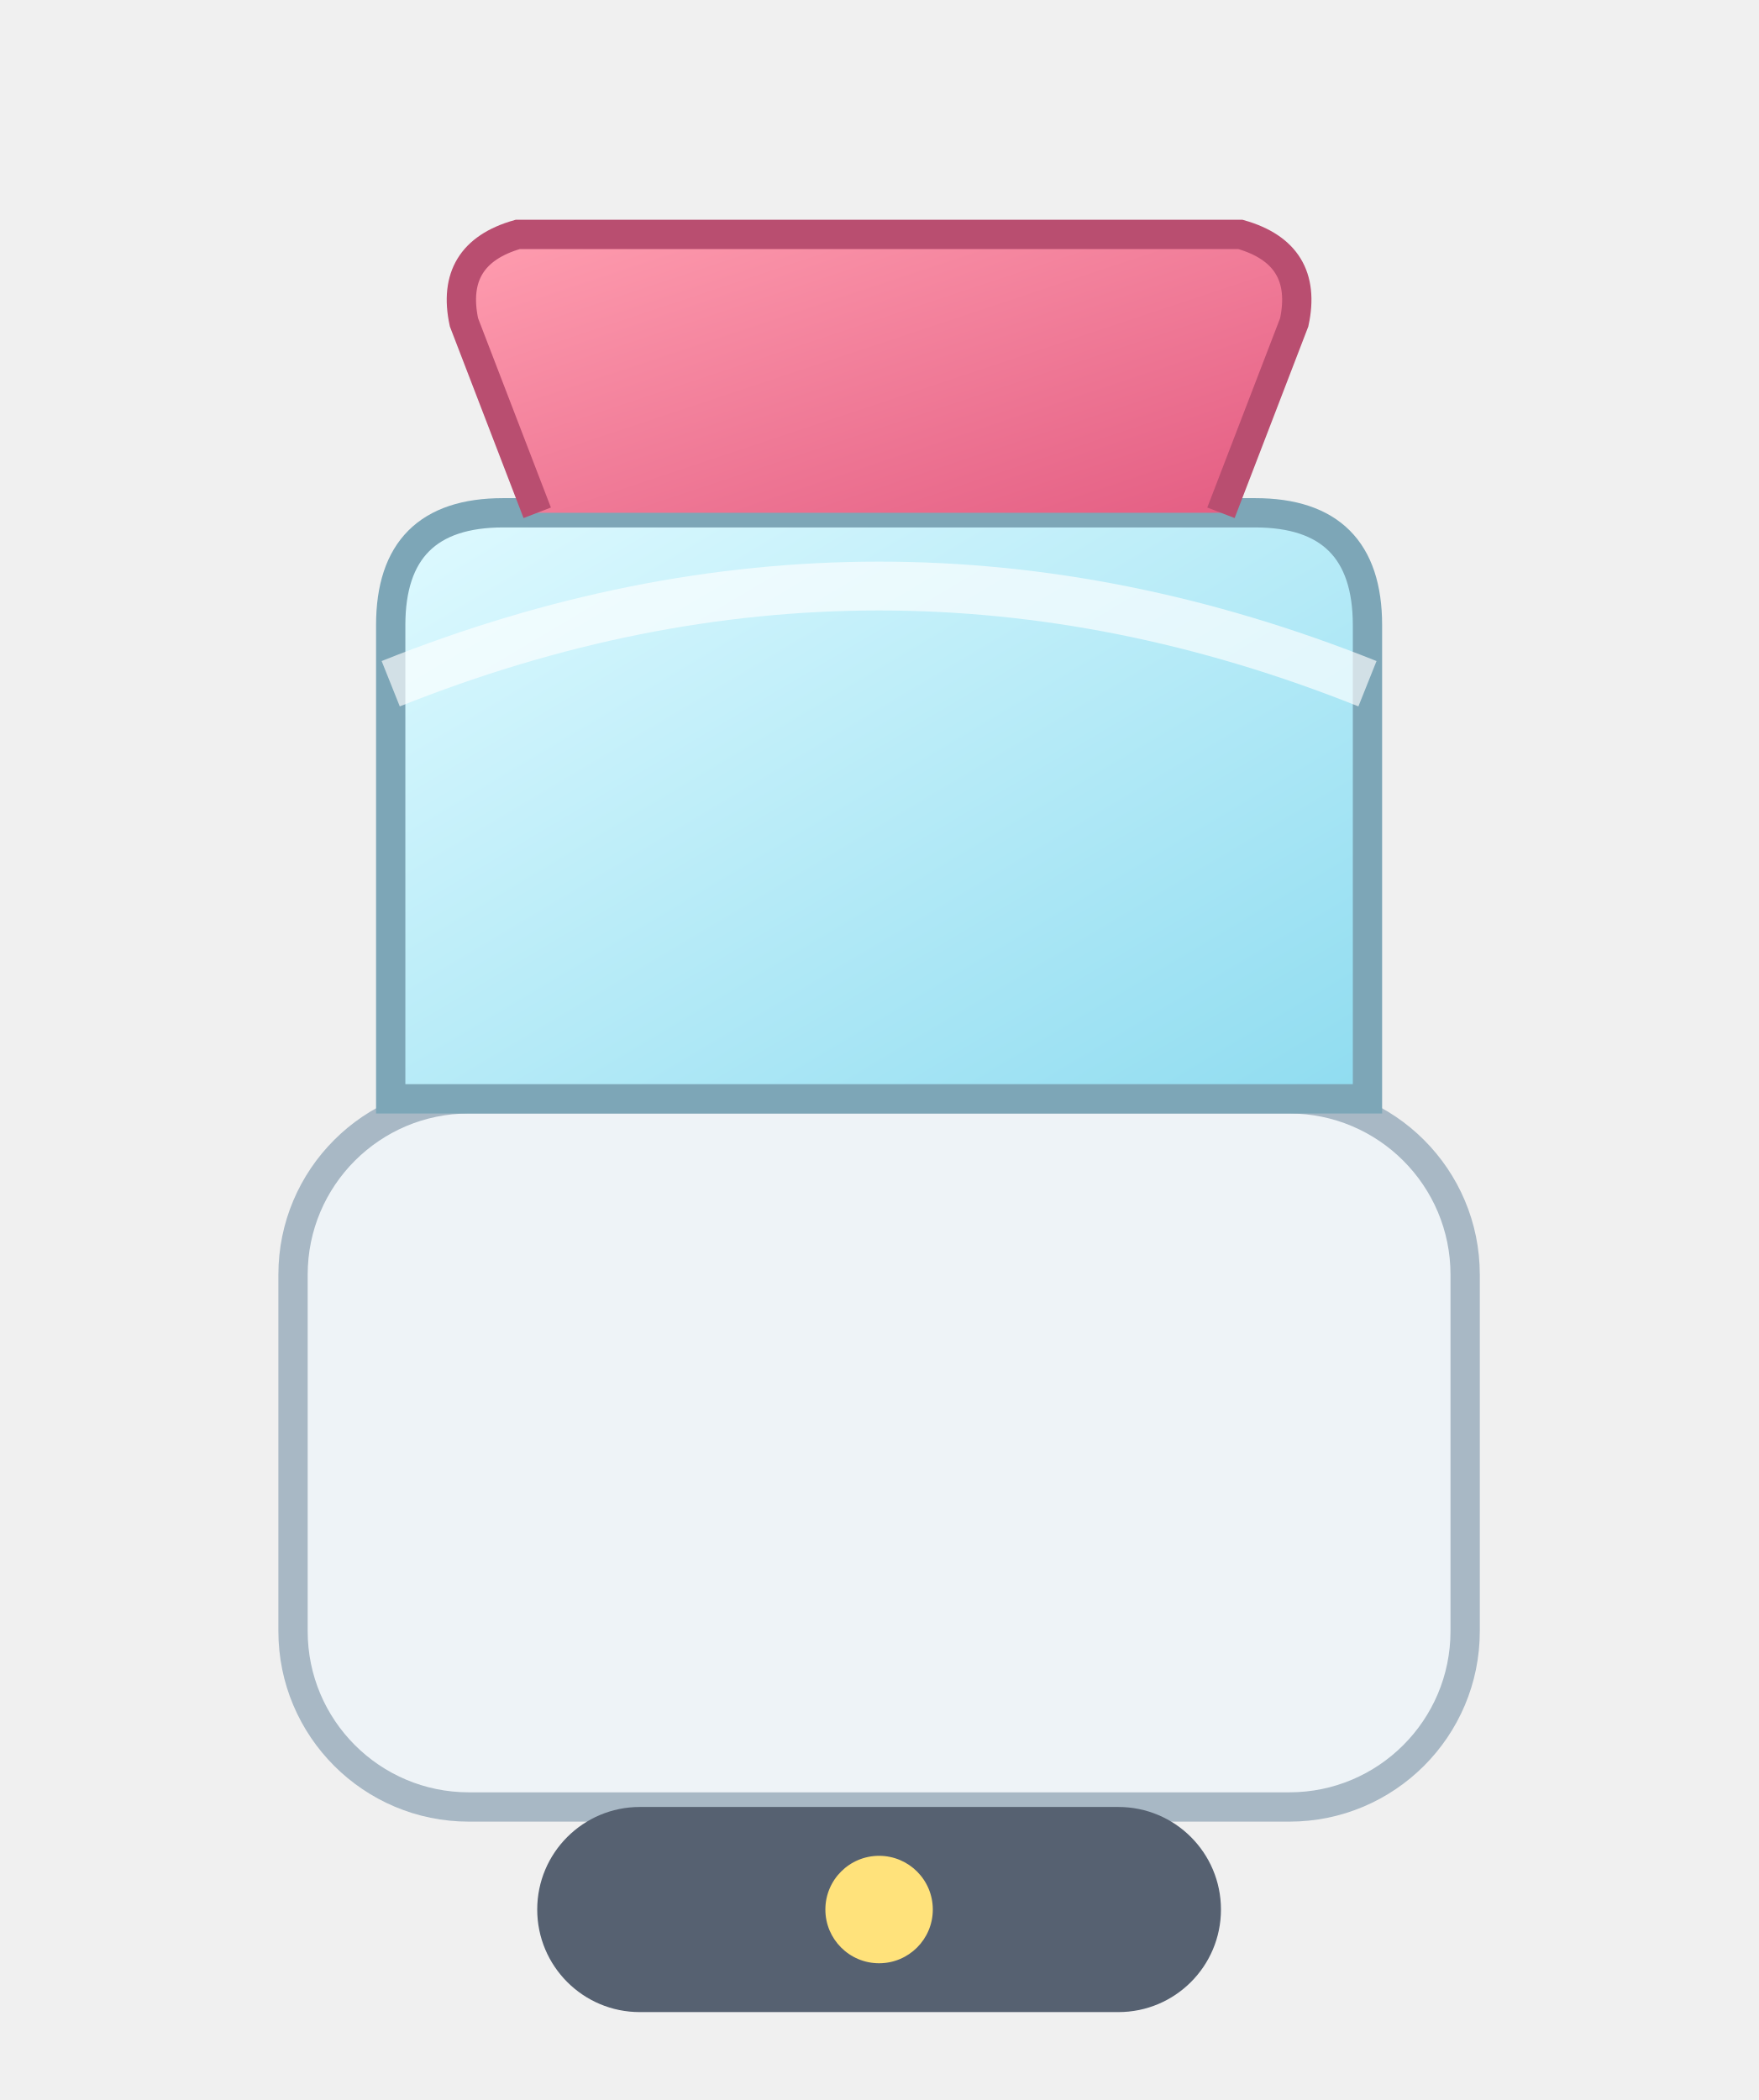
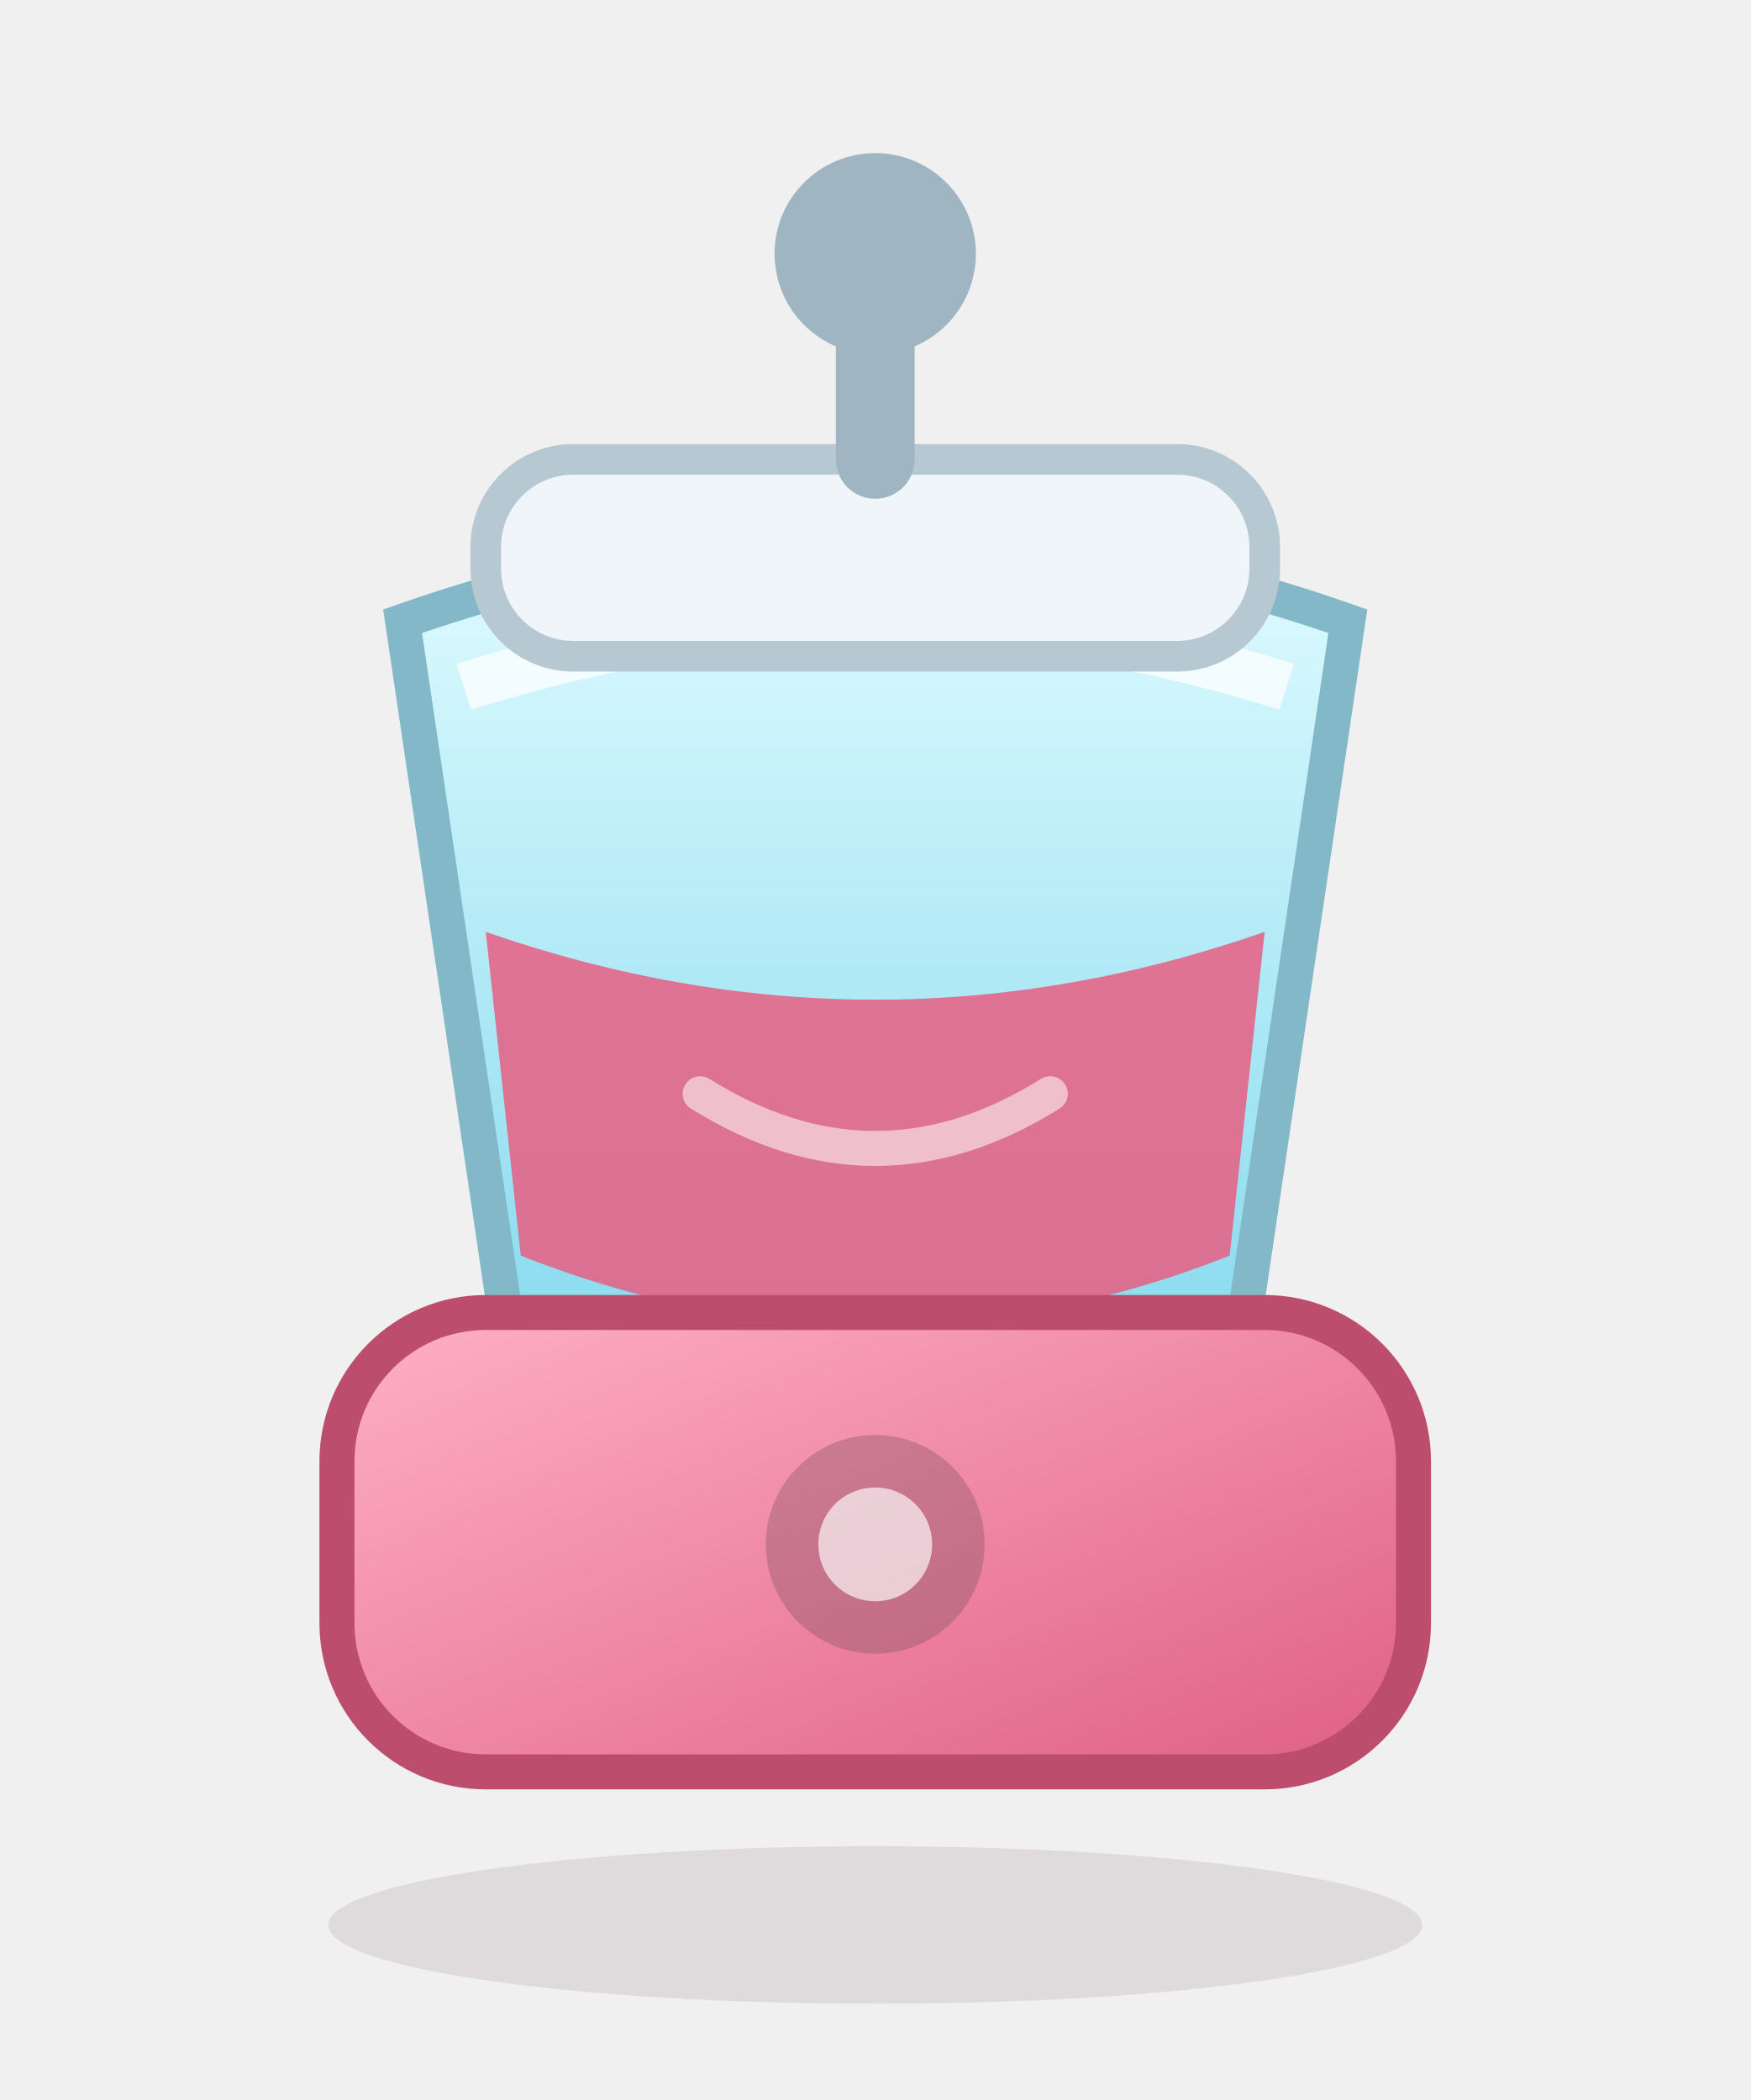
- <svg xmlns="http://www.w3.org/2000/svg" width="360" height="430" viewBox="0 0 360 430">
+ <svg xmlns="http://www.w3.org/2000/svg" width="400" height="480" viewBox="0 0 400 480">
  <defs>
-     <linearGradient id="b" y1="0" y2="1">
-       <stop stop-color="#ff9eb0" />
-       <stop offset="1" stop-color="#e35c82" />
+     <linearGradient id="body" x1="0" y1="0" x2="0" y2="1">
+       <stop stop-color="#ffffff" />
+       <stop offset="1" stop-color="#dce7ef" />
    </linearGradient>
-     <linearGradient id="g" y1="0" y2="1">
-       <stop stop-color="#dffaff" />
-       <stop offset="1" stop-color="#8fdcf0" />
+     <linearGradient id="glass" x1="0" y1="0" x2="0" y2="1">
+       <stop stop-color="#dffbff" />
+       <stop offset="1" stop-color="#82d8ed" />
+     </linearGradient>
+     <linearGradient id="base" x1="0" y1="0" x2="1" y2="1">
+       <stop stop-color="#ffb1c4" />
+       <stop offset="1" stop-color="#df5f83" />
    </linearGradient>
  </defs>
-   <rect x="60" y="225" width="240" height="145" rx="36" fill="#eef3f7" stroke="#a8b8c5" stroke-width="6" />
-   <path d="M80 225 V128 Q80 105 103 105 H257 Q280 105 280 128 V225Z" fill="url(#g)" stroke="#7da6b7" stroke-width="6" />
-   <path d="M80 140 Q180 100 280 140" fill="none" stroke="#fff" stroke-width="10" opacity=".65" />
-   <rect x="110" y="370" width="140" height="42" rx="21" fill="#566171" />
-   <circle cx="180" cy="391" r="11" fill="#ffe27b" />
-   <path d="M110 105 L95 66 Q92 52 106 48 L254 48 Q268 52 265 66 L250 105" fill="url(#b)" stroke="#b94e70" stroke-width="6" />
+   <ellipse cx="200" cy="440" rx="125" ry="18" fill="#6c4a59" opacity=".13" />
+   <path d="M92 142 Q200 104 308 142 L284 304 Q200 340 116 304Z" fill="url(#glass)" stroke="#83b8c8" stroke-width="8" />
+   <path d="M111 213 Q200 244 289 213 L281 287 Q200 319 119 287Z" fill="#e75e83" opacity=".85" />
+   <path d="M106 157 Q200 127 294 157" fill="none" stroke="#ffffff" stroke-width="11" opacity=".75" />
+   <rect x="77" y="300" width="246" height="105" rx="34" fill="url(#base)" stroke="#bd4d6d" stroke-width="8" />
+   <circle cx="200" cy="353" r="25" fill="#7c4c5f" opacity=".35" />
+   <circle cx="200" cy="353" r="13" fill="#fff" opacity=".65" />
+   <rect x="111" y="105" width="178" height="45" rx="20" fill="#eff5f8" stroke="#b6c8d2" stroke-width="7" />
+   <path d="M200 68 V105" stroke="#9fb6c2" stroke-width="18" stroke-linecap="round" />
+   <circle cx="200" cy="58" r="23" fill="#9fb6c2" />
+   <path d="M160 250 Q200 275 240 250" fill="none" stroke="#fff" stroke-width="8" opacity=".55" stroke-linecap="round" />
</svg>
